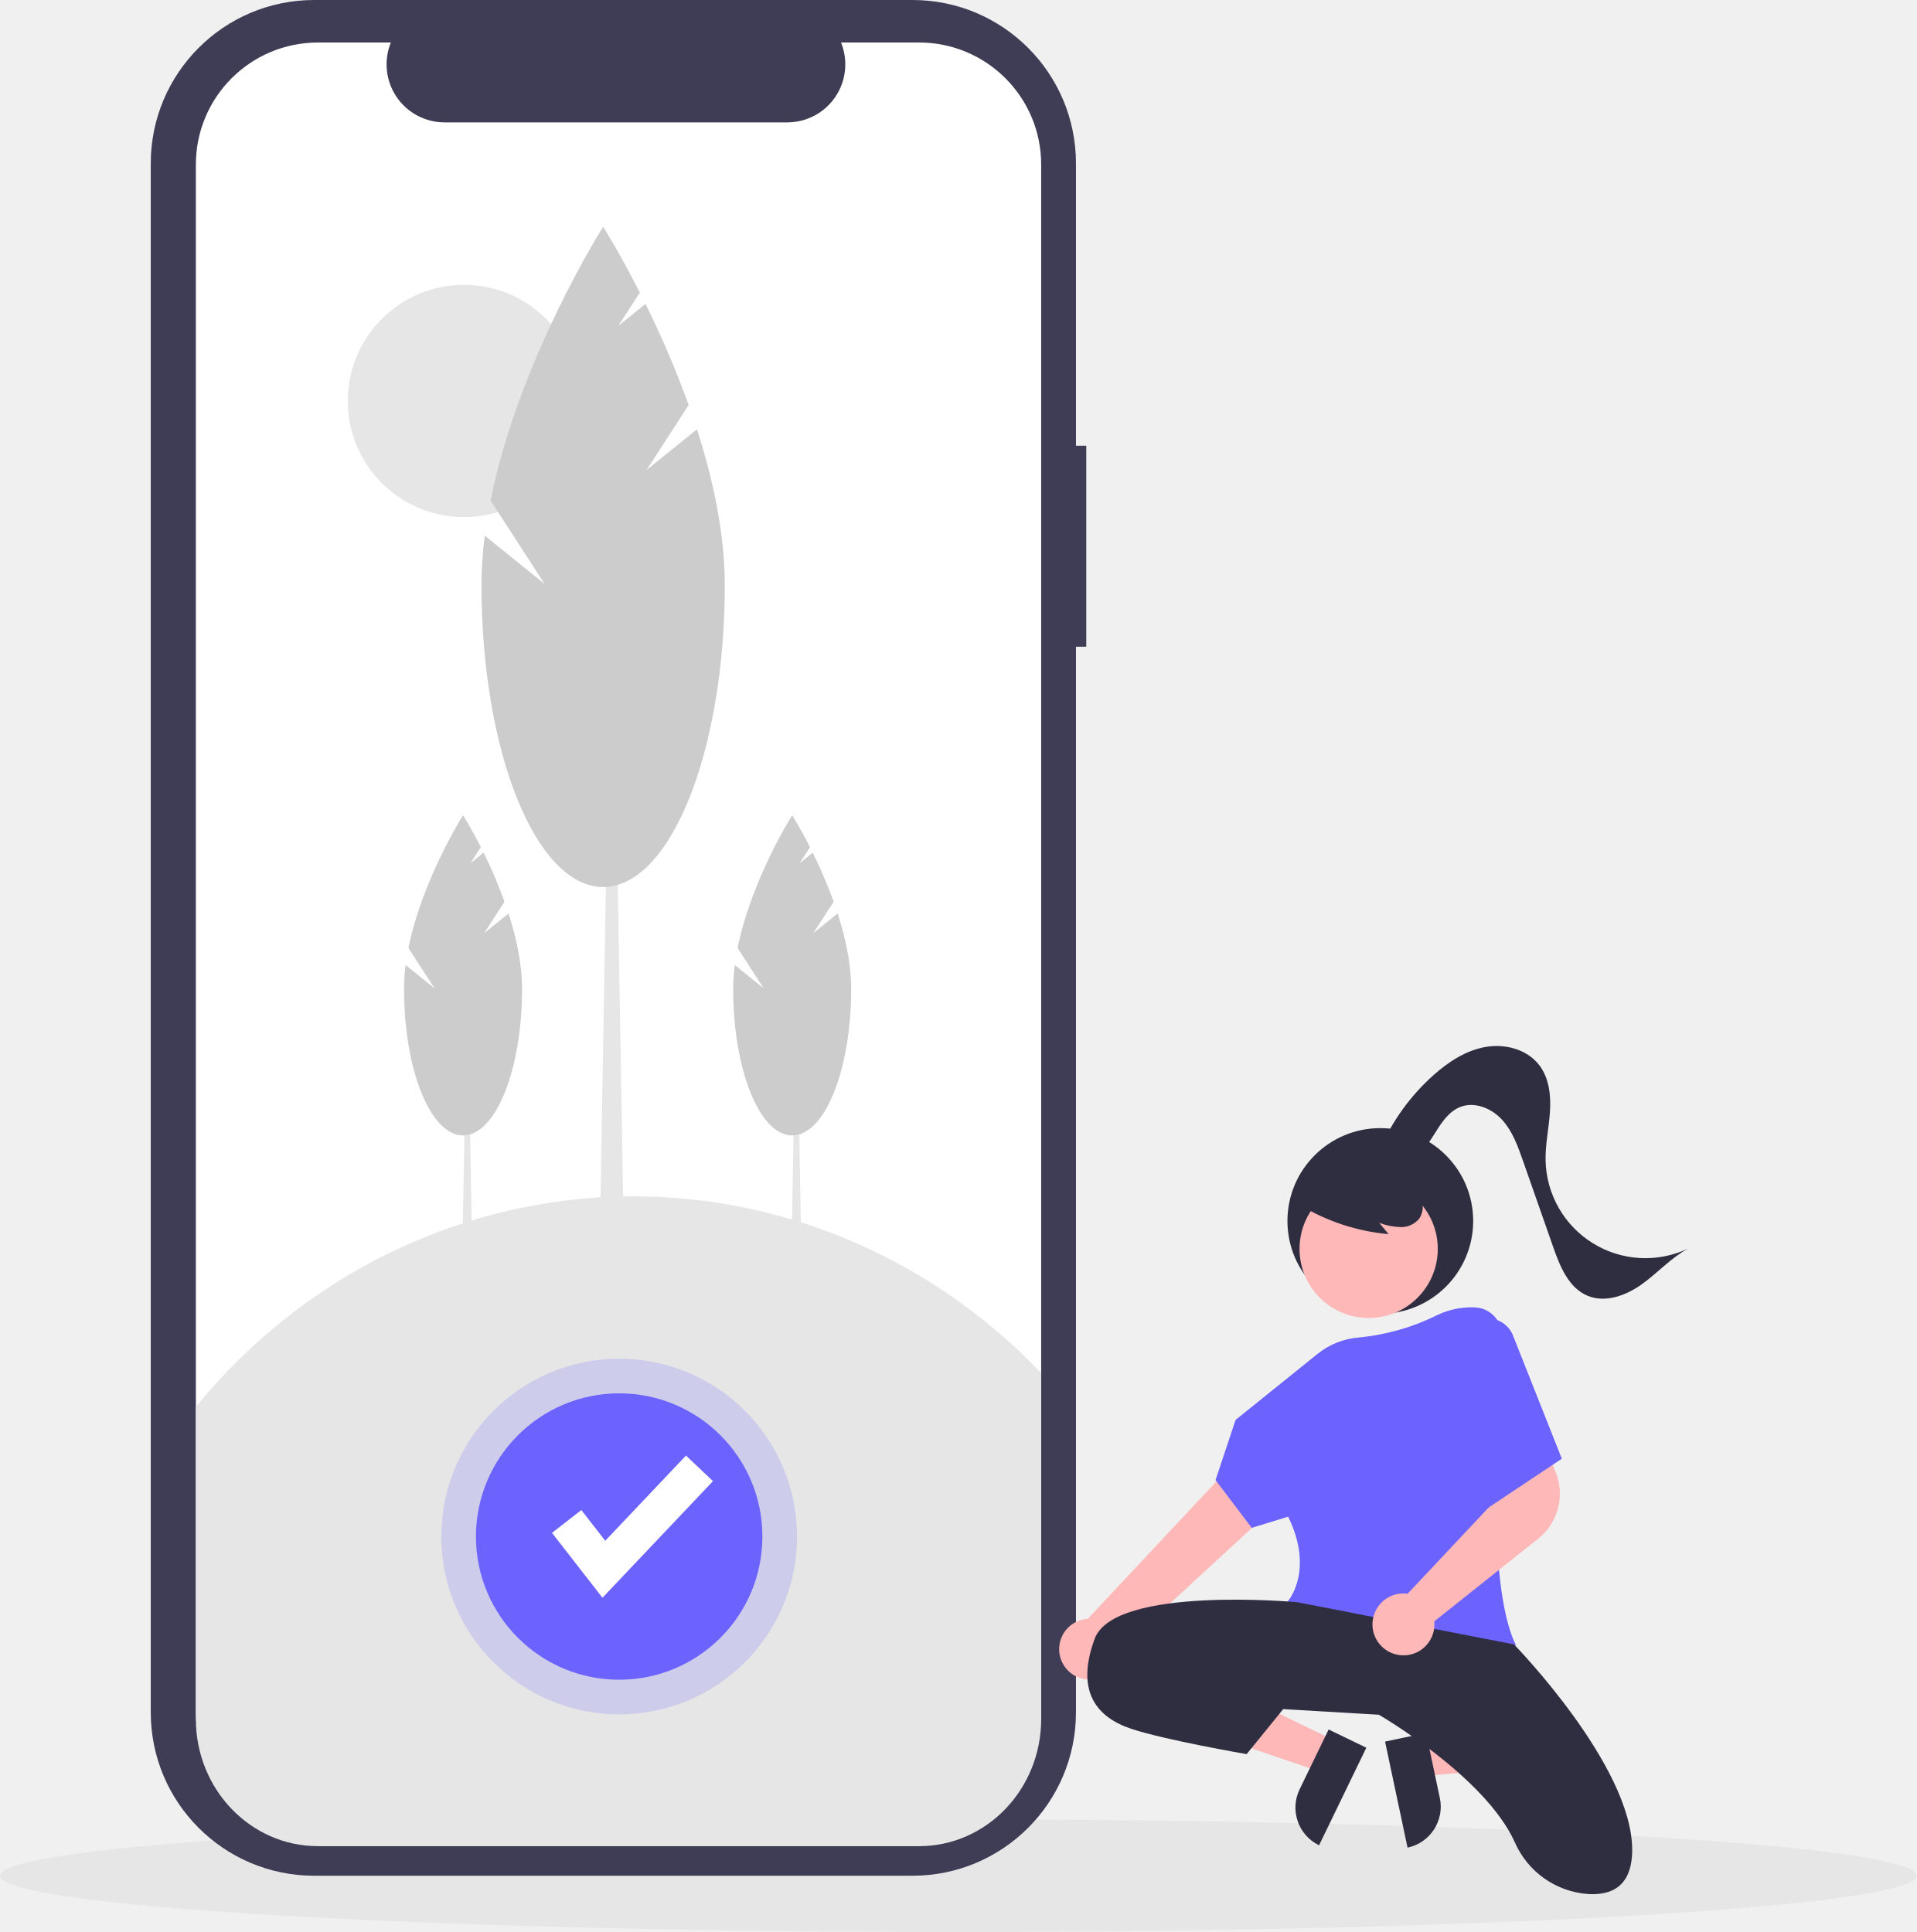
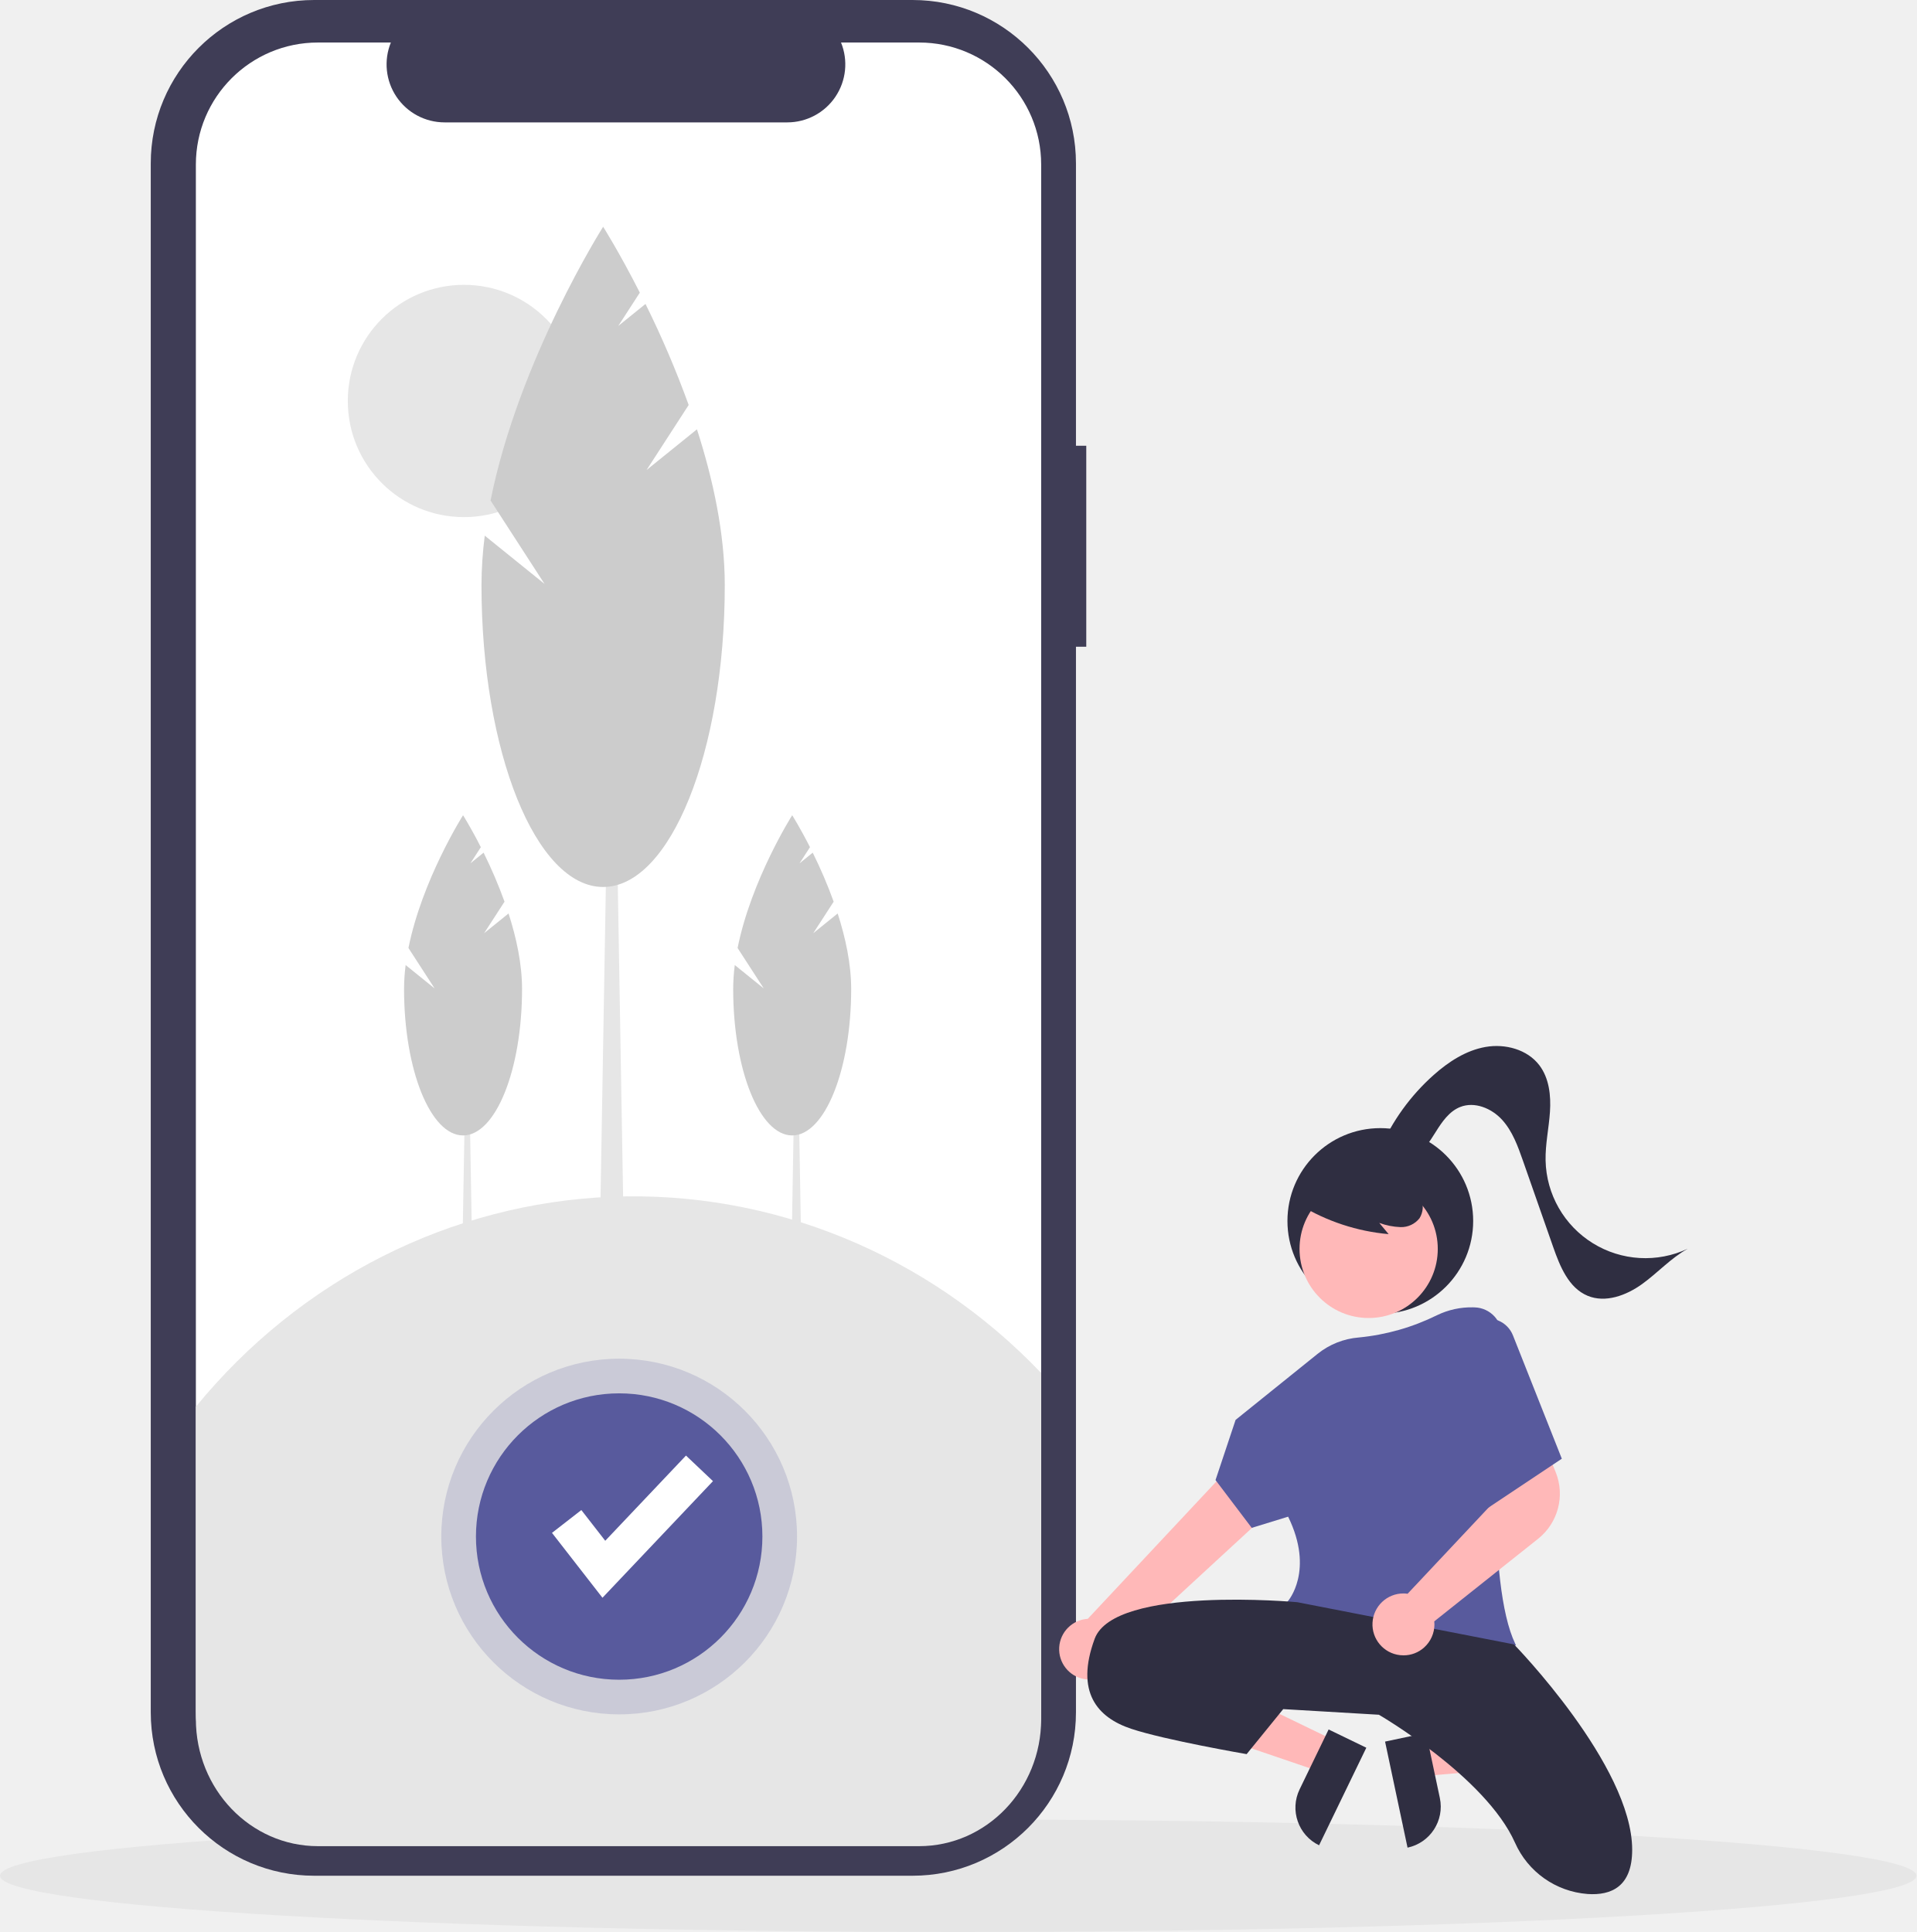
<svg xmlns="http://www.w3.org/2000/svg" width="681" height="686.689" viewBox="0 0 681 686.689">
  <g id="Group_25" data-name="Group 25" transform="translate(-228 -105)">
    <ellipse id="Ellipse_92" data-name="Ellipse 92" cx="340.5" cy="20" rx="340.5" ry="20" transform="translate(228 751.689)" fill="#e6e6e6" />
    <path id="Path_607" data-name="Path 607" d="M614,263.086h-3.663V162.735a58.08,58.08,0,0,0-58.08-58.08H339.651a58.08,58.08,0,0,0-58.08,58.08V713.265a58.08,58.08,0,0,0,58.08,58.08H552.257a58.08,58.08,0,0,0,58.08-58.08V334.517H614Z" transform="translate(0 0.345)" fill="#3f3d56" />
    <path id="Path_608" data-name="Path 608" d="M597.975,163.141V712.86A43.376,43.376,0,0,1,554.6,756.235H340.974A43.376,43.376,0,0,1,297.6,712.861V163.141a43.376,43.376,0,0,1,43.375-43.375h25.916a20.617,20.617,0,0,0,19.081,28.389h121.8a20.617,20.617,0,0,0,19.082-28.389H554.6a43.376,43.376,0,0,1,43.375,43.375Z" transform="translate(0 0.345)" fill="#fff" />
    <path id="Path_609" data-name="Path 609" d="M212.286,474.693h-4.493l1.5-87.756h1.5Z" transform="translate(184 105)" fill="#e6e6e6" />
    <path id="Path_610" data-name="Path 610" d="M400.029,436.342l7.252-11.207a168.035,168.035,0,0,0-7.44-17.416l-4.689,3.788,3.713-5.738c-3.539-6.965-6.323-11.354-6.323-11.354S378,417.332,373.139,441.6l9.306,14.382-10.3-8.321a67.979,67.979,0,0,0-.565,8.524c0,28.739,9.386,52.036,20.964,52.036s20.964-23.3,20.964-52.036c0-8.909-2.016-18.23-4.8-26.853Z" transform="translate(0 0.345)" fill="#ccc" />
    <path id="Path_611" data-name="Path 611" d="M329.245,474.693h-4.493l1.5-87.756h1.5Z" transform="translate(184 105)" fill="#e6e6e6" />
    <path id="Path_612" data-name="Path 612" d="M516.988,436.342l7.252-11.207a168.022,168.022,0,0,0-7.44-17.416l-4.689,3.788,3.713-5.738c-3.539-6.965-6.323-11.354-6.323-11.354s-14.544,22.919-19.4,47.185L499.4,455.98l-10.3-8.321a67.979,67.979,0,0,0-.565,8.524c0,28.739,9.386,52.036,20.964,52.036s20.964-23.3,20.964-52.036c0-8.909-2.016-18.23-4.8-26.853Z" transform="translate(0 0.345)" fill="#ccc" />
    <circle id="Ellipse_94" data-name="Ellipse 94" cx="41.28" cy="41.28" r="41.28" transform="translate(351.587 206.238)" fill="#e6e6e6" />
    <path id="Path_613" data-name="Path 613" d="M266.043,461.916H256.78l3.088-180.945h3.087Z" transform="translate(184 105)" fill="#e6e6e6" />
    <path id="Path_614" data-name="Path 614" d="M457.762,271.706,472.715,248.6a346.45,346.45,0,0,0-15.341-35.911l-9.669,7.809,7.656-11.832c-7.3-14.362-13.037-23.411-13.037-23.411s-29.988,47.256-40.007,97.29L421.5,312.2l-21.242-17.157a140.16,140.16,0,0,0-1.165,17.576c0,59.257,19.353,107.294,43.226,107.294s43.226-48.037,43.226-107.294c0-18.37-4.156-37.589-9.889-55.368Z" transform="translate(0 0.345)" fill="#ccc" />
    <path id="Path_615" data-name="Path 615" d="M591.743,592.653V715.661c0,24.949-19.419,45.174-43.375,45.175H334.742c-23.955,0-43.375-20.225-43.376-45.175V604.645c37.038-45.282,90.589-72.345,147.662-74.624S551.485,550.456,591.743,592.653Z" transform="translate(6.232 0.345)" fill="#e6e6e6" />
-     <circle id="Ellipse_95" data-name="Ellipse 95" cx="63.208" cy="63.208" r="63.208" transform="translate(384.812 587.922)" fill="#6c63ff" opacity="0.2" />
-     <circle id="Ellipse_96" data-name="Ellipse 96" cx="50.895" cy="50.895" r="50.895" transform="translate(397.125 600.235)" fill="#6c63ff" />
+     <circle id="Ellipse_95" data-name="Ellipse 95" cx="63.208" cy="63.208" r="63.208" transform="translate(384.812 587.922)" fill="#585a9d" opacity="0.2" />
+     <circle id="Ellipse_96" data-name="Ellipse 96" cx="50.895" cy="50.895" r="50.895" transform="translate(397.125 600.235)" fill="#585a9d" />
    <path id="Path_616" data-name="Path 616" d="M258.084,567.89l-17.937-23.061,10.431-8.113,8.492,10.919,28.689-30.284,9.594,9.088Z" transform="translate(184 105)" fill="#fff" />
    <g id="Group_24" data-name="Group 24">
      <circle id="Ellipse_97" data-name="Ellipse 97" cx="33" cy="33" r="33" transform="translate(685.486 505.969)" fill="#2f2e41" />
      <path id="Path_624" data-name="Path 624" d="M553.859,383.226l2.542,11.993,47.47-4.1-3.751-17.7Z" transform="translate(178 341)" fill="#ffb8b8" />
      <path id="Path_625" data-name="Path 625" d="M789.188,618.5h38.531v14.887H804.075A14.887,14.887,0,0,1,789.188,618.5Z" transform="translate(286.71 1661.973) rotate(-101.965)" fill="#2f2e41" />
      <path id="Path_626" data-name="Path 626" d="M524.12,382.586l-5.343,11.035-45.1-15.357,7.886-16.285Z" transform="translate(178 341)" fill="#ffb8b8" />
      <path id="Path_627" data-name="Path 627" d="M771.037,617.456h23.644v14.887H756.151A14.887,14.887,0,0,1,771.037,617.456Z" transform="translate(-201.941 1165.868) rotate(-64.164)" fill="#2f2e41" />
      <path id="Path_628" data-name="Path 628" d="M690.259,586.414a10.743,10.743,0,0,0,12.709-10.48l74.374-68.571-18.47-14.305L691.535,565a10.8,10.8,0,0,0-1.275,21.413Z" transform="translate(-77 115.379)" fill="#ffb8b8" />
      <circle id="Ellipse_98" data-name="Ellipse 98" cx="24.561" cy="24.561" r="24.561" transform="translate(689.783 524.337)" fill="#ffb8b8" />
-       <path id="Path_629" data-name="Path 629" d="M813.386,577.893c-17.229,0-37.978-3.628-50.779-18.477l-.288-.334.3-.328c.1-.107,9.514-10.869.111-30.061L749.8,532.67l-12.87-16.989,7.13-21.389,29.177-23.5A26.751,26.751,0,0,1,787.846,465a80.211,80.211,0,0,0,27.785-7.913,27.906,27.906,0,0,1,12.8-2.8l.574.016a9.95,9.95,0,0,1,9.641,10.708c-1.979,25.63-5.472,87.543,4.792,108.861l.265.551-.592.15a136.109,136.109,0,0,1-29.723,3.319Z" transform="translate(-77 115.379)" fill="#6c63ff" />
+       <path id="Path_629" data-name="Path 629" d="M813.386,577.893c-17.229,0-37.978-3.628-50.779-18.477l-.288-.334.3-.328c.1-.107,9.514-10.869.111-30.061L749.8,532.67l-12.87-16.989,7.13-21.389,29.177-23.5A26.751,26.751,0,0,1,787.846,465a80.211,80.211,0,0,0,27.785-7.913,27.906,27.906,0,0,1,12.8-2.8l.574.016a9.95,9.95,0,0,1,9.641,10.708c-1.979,25.63-5.472,87.543,4.792,108.861l.265.551-.592.15a136.109,136.109,0,0,1-29.723,3.319Z" transform="translate(-77 115.379)" fill="#585a9d" />
      <path id="Path_630" data-name="Path 630" d="M765.986,559.09s-65-6-72,13,1,28,13,32,41,9,41,9l13-16,34,2s37.885,21.973,48.36,45.474A30.762,30.762,0,0,0,869.123,662.8c8.4.584,15.863-2.587,15.863-15.712,0-30-42-73-42-73Z" transform="translate(-77 115.379)" fill="#2f2e41" />
      <path id="Path_631" data-name="Path 631" d="M716.486,588.59s17-5,44,8" transform="translate(-77 115.379)" fill="#2f2e41" />
      <path id="Path_632" data-name="Path 632" d="M766.843,417.855a73.042,73.042,0,0,0,31.6,10.412l-3.331-3.991a24.476,24.476,0,0,0,7.561,1.5,8.281,8.281,0,0,0,6.75-3.159,7.7,7.7,0,0,0,.516-7.115,14.589,14.589,0,0,0-4.589-5.739,27.323,27.323,0,0,0-25.431-4.545,16.33,16.33,0,0,0-7.6,4.872,9.236,9.236,0,0,0-1.863,8.561" transform="translate(-77 115.379)" fill="#2f2e41" />
      <path id="Path_633" data-name="Path 633" d="M795.309,398.224A75.485,75.485,0,0,1,814.446,371.7c5.292-4.7,11.473-8.743,18.446-9.963s14.833.87,19.111,6.511c3.5,4.613,4.152,10.793,3.767,16.569s-1.676,11.5-1.553,17.284a35.468,35.468,0,0,0,50.527,31.351c-6.022,3.329-10.714,8.6-16.3,12.608s-12.963,6.76-19.312,4.11c-6.718-2.8-9.8-10.419-12.206-17.29l-10.732-30.64c-1.824-5.209-3.739-10.572-7.462-14.645s-9.765-6.557-14.889-4.509c-3.884,1.552-6.413,5.258-8.63,8.8s-4.557,7.32-8.3,9.179-9.3.715-10.523-3.285" transform="translate(-77 115.379)" fill="#2f2e41" />
      <path id="Path_636" data-name="Path 636" d="M803.736,577.979a11.57,11.57,0,0,1-1.268-.07,11,11,0,0,1,1.251-21.931,10.626,10.626,0,0,1,1.466.109l33.578-35.745-3.505-11.685,17.6-7.892,4.934,12.06A20.49,20.49,0,0,1,851.62,536.5l-36.961,29.4a10.238,10.238,0,0,1,.06,1.079,11.018,11.018,0,0,1-3.664,8.2A10.872,10.872,0,0,1,803.736,577.979Z" transform="translate(-77 115.379)" fill="#ffb8b8" />
-       <path id="Path_637" data-name="Path 637" d="M829.986,459.09h0a9.453,9.453,0,0,1,12.628,5.156l17.372,43.844-27,18Z" transform="translate(-77 115.379)" fill="#6c63ff" />
+       <path id="Path_637" data-name="Path 637" d="M829.986,459.09h0a9.453,9.453,0,0,1,12.628,5.156l17.372,43.844-27,18Z" transform="translate(-77 115.379)" fill="#585a9d" />
    </g>
  </g>
</svg>
